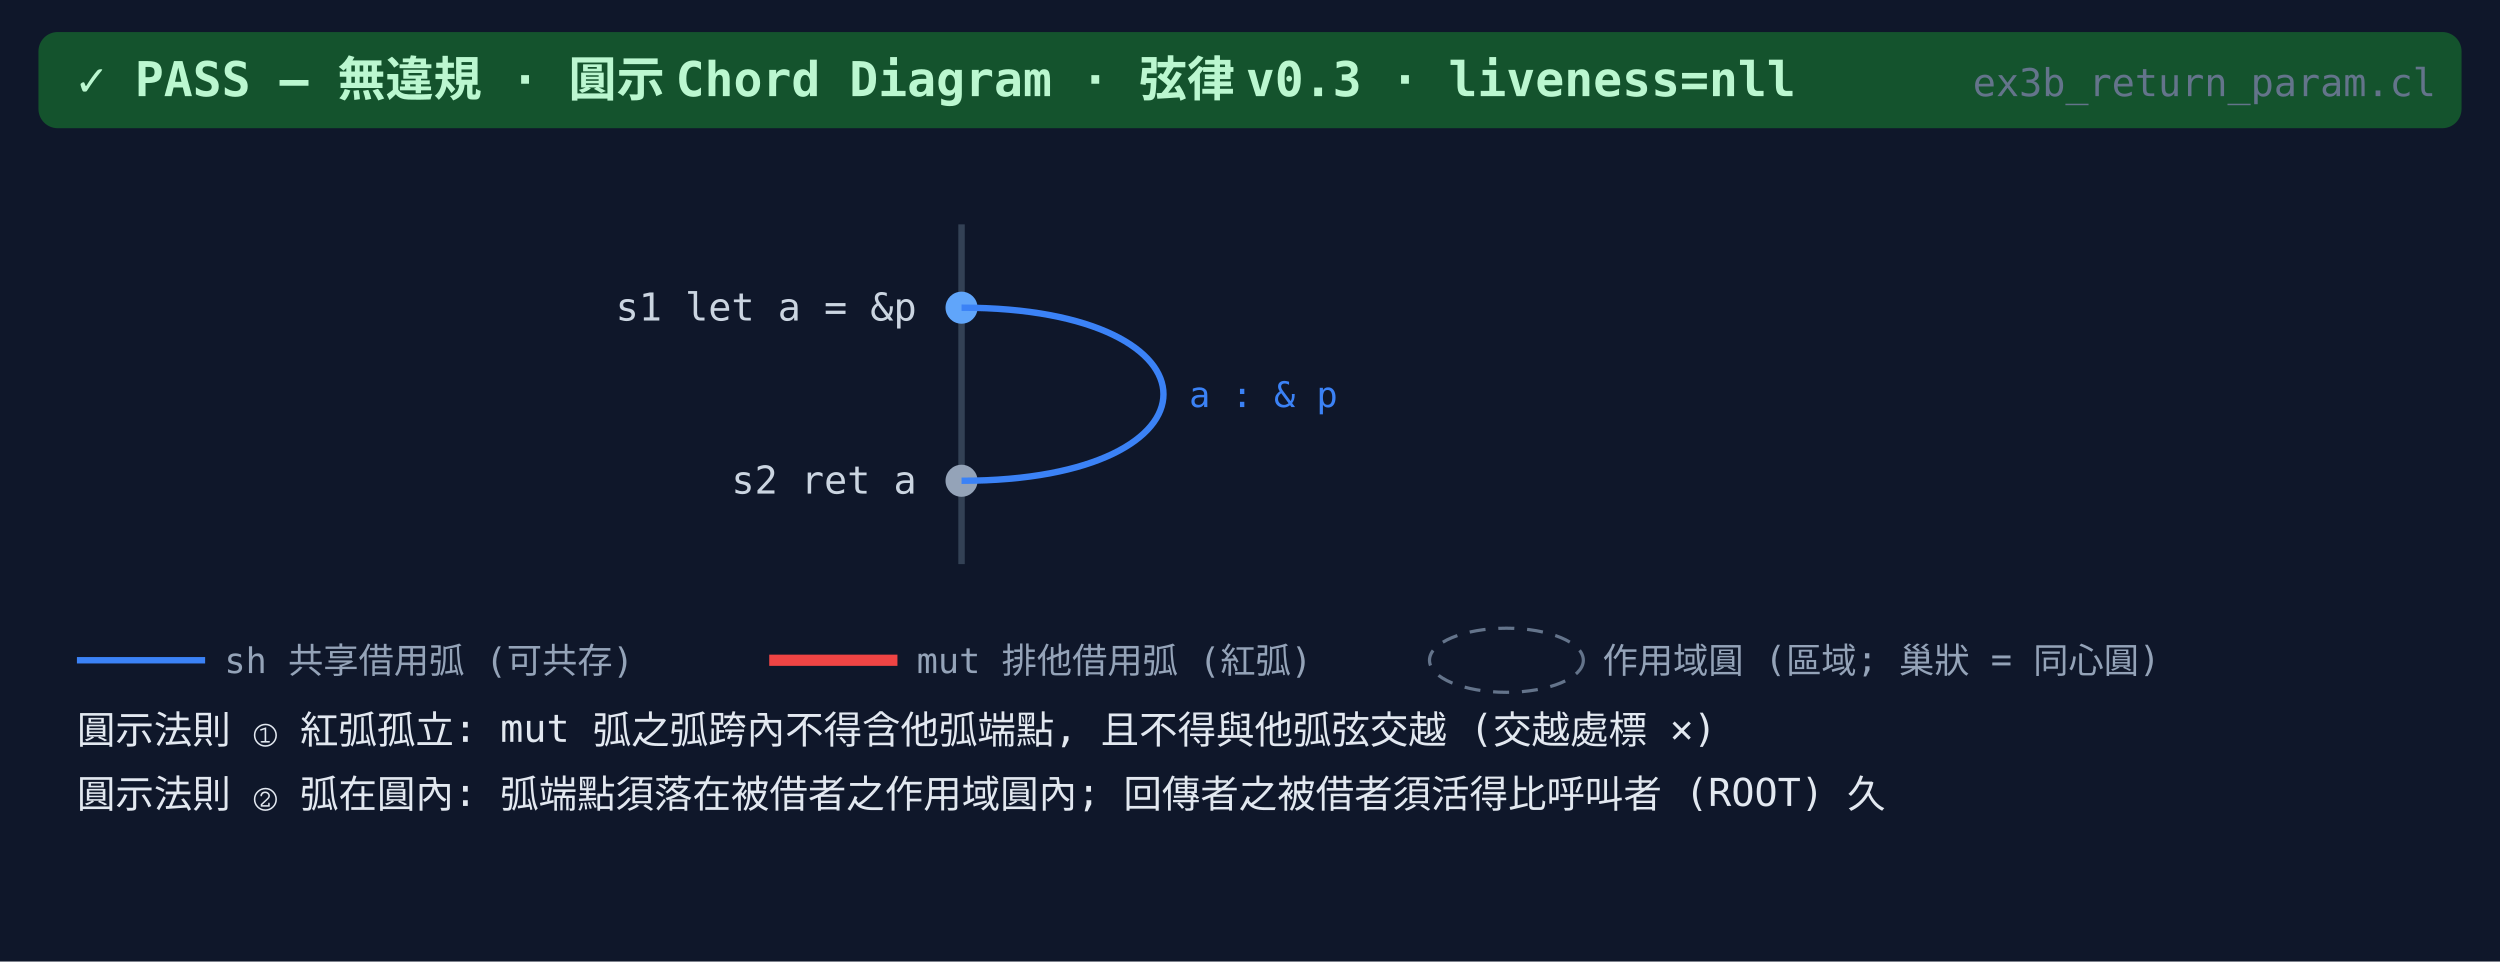
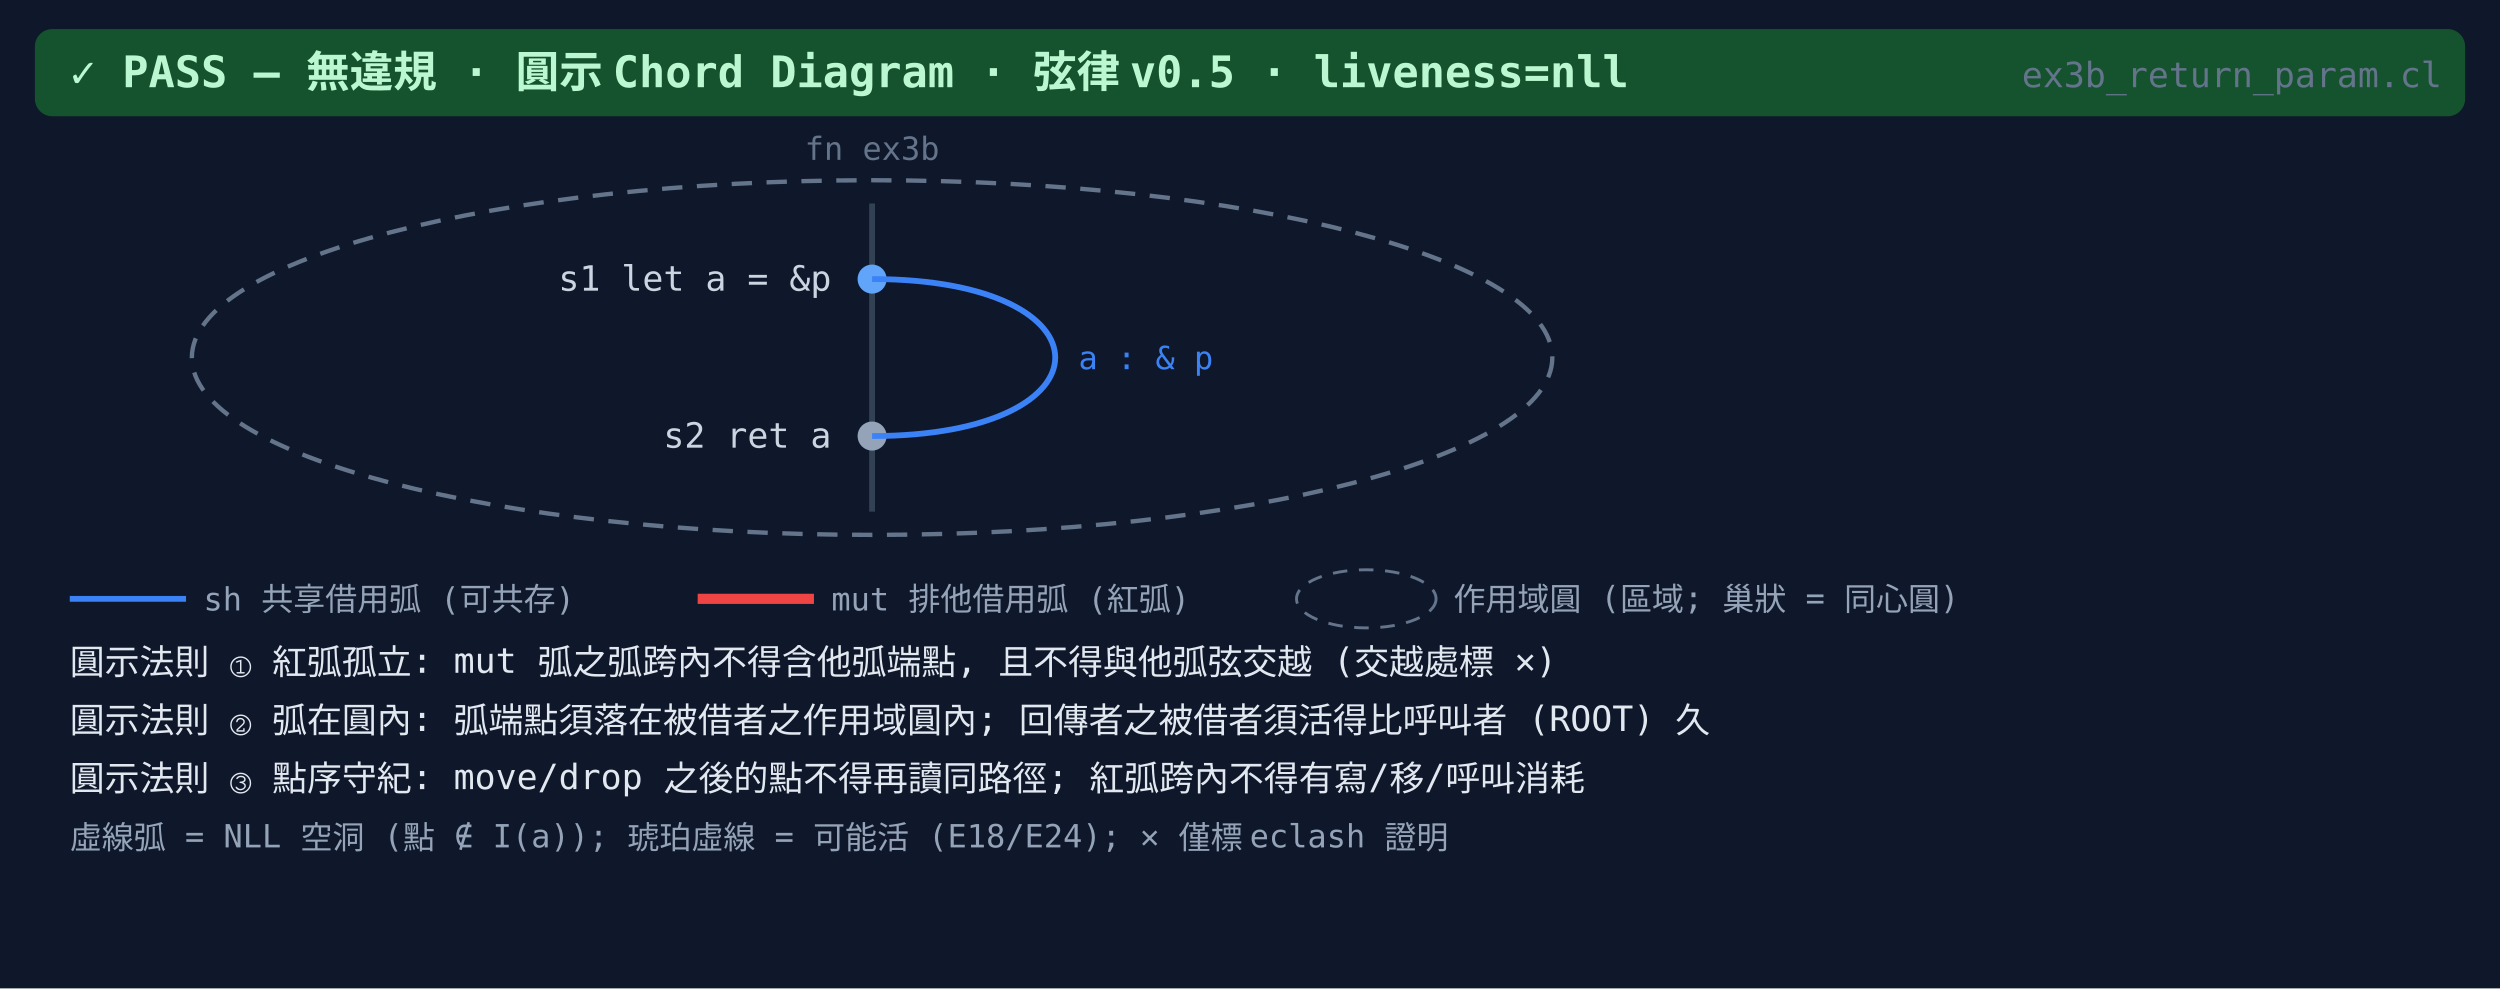
- <svg xmlns="http://www.w3.org/2000/svg" width="780" height="300" viewBox="0 0 780 300" font-family="monospace">
+ <svg xmlns="http://www.w3.org/2000/svg" width="860" height="340" viewBox="0 0 860 340" font-family="monospace">
  <rect width="100%" height="100%" fill="#0f172a" />
-   <rect x="12" y="10" width="756" height="30" rx="6" fill="#14532d" />
-   <text x="24" y="30" fill="#bbf7d0" font-size="15" font-weight="bold">✓ PASS — 無違規  ·  圓示 Chord Diagram · 弦律 v0.3 · liveness=nll</text>
-   <text x="760" y="30" fill="#64748b" font-size="12" text-anchor="end">ex3b_return_param.cl</text>
+   <rect x="12" y="10" width="836" height="30" rx="6" fill="#14532d" />
+   <text x="24" y="30" fill="#bbf7d0" font-size="15" font-weight="bold">✓ PASS — 無違規  ·  圓示 Chord Diagram · 弦律 v0.5 · liveness=nll</text>
+   <text x="840" y="30" fill="#64748b" font-size="12" text-anchor="end">ex3b_return_param.cl</text>
  <line x1="300" y1="70" x2="300" y2="176" stroke="#334155" stroke-width="2" />
+   <ellipse cx="300" cy="123" rx="234" ry="61" fill="none" stroke="#64748b" stroke-width="1.5" stroke-dasharray="7 5" />
+   <text x="300" y="55" fill="#64748b" font-size="11" text-anchor="middle">fn ex3b</text>
  <circle cx="300" cy="96" r="5" fill="#60a5fa" />
  <text x="286" y="100" fill="#cbd5e1" font-size="12" text-anchor="end">s1  let a = &amp;p</text>
  <circle cx="300" cy="150" r="5" fill="#94a3b8" />
  <text x="286" y="154" fill="#cbd5e1" font-size="12" text-anchor="end">s2  ret a</text>
  <path d="M 300 96 C 384 96, 384 150, 300 150" fill="none" stroke="#3b82f6" stroke-width="2" />
  <text x="371" y="127" fill="#3b82f6" font-size="11">a : &amp; p</text>
  <line x1="24" y1="206" x2="64" y2="206" stroke="#3b82f6" stroke-width="2" />
  <text x="70" y="210" fill="#94a3b8" font-size="11">sh 共享借用弧 (可共存)</text>
  <line x1="240" y1="206" x2="280" y2="206" stroke="#ef4444" stroke-width="3.5" />
  <text x="286" y="210" fill="#94a3b8" font-size="11">mut 排他借用弧 (紅弧)</text>
  <ellipse cx="470" cy="206" rx="24" ry="10" fill="none" stroke="#64748b" stroke-dasharray="5 4" />
  <text x="500" y="210" fill="#94a3b8" font-size="11">作用域圓 (區域; 巢狀 = 同心圓)</text>
  <text x="24" y="232" fill="#e2e8f0" font-size="12">圓示法則 ① 紅弧孤立: mut 弧之弧跨內不得含他弧端點, 且不得與他弧弦交越 (交越處標 ✕)</text>
  <text x="24" y="252" fill="#e2e8f0" font-size="12">圓示法則 ② 弧在圓內: 弧端點須落在被借者之作用域圓內; 回傳者之被借者須活得比呼叫者 (ROOT) 久</text>
+   <text x="24" y="272" fill="#e2e8f0" font-size="12">圓示法則 ③ 點序守紀: move/drop 之後的點不得再讀同路徑; 紅弧跨內不得有寫/移/呼叫消耗</text>
+   <text x="24" y="292" fill="#94a3b8" font-size="11">虛線弧 = NLL 空洞 (點 ∉ I(a)); 琥珀虛線 = 可能活 (E18/E24); ✕ 僅標 eclash 證明</text>
</svg>
